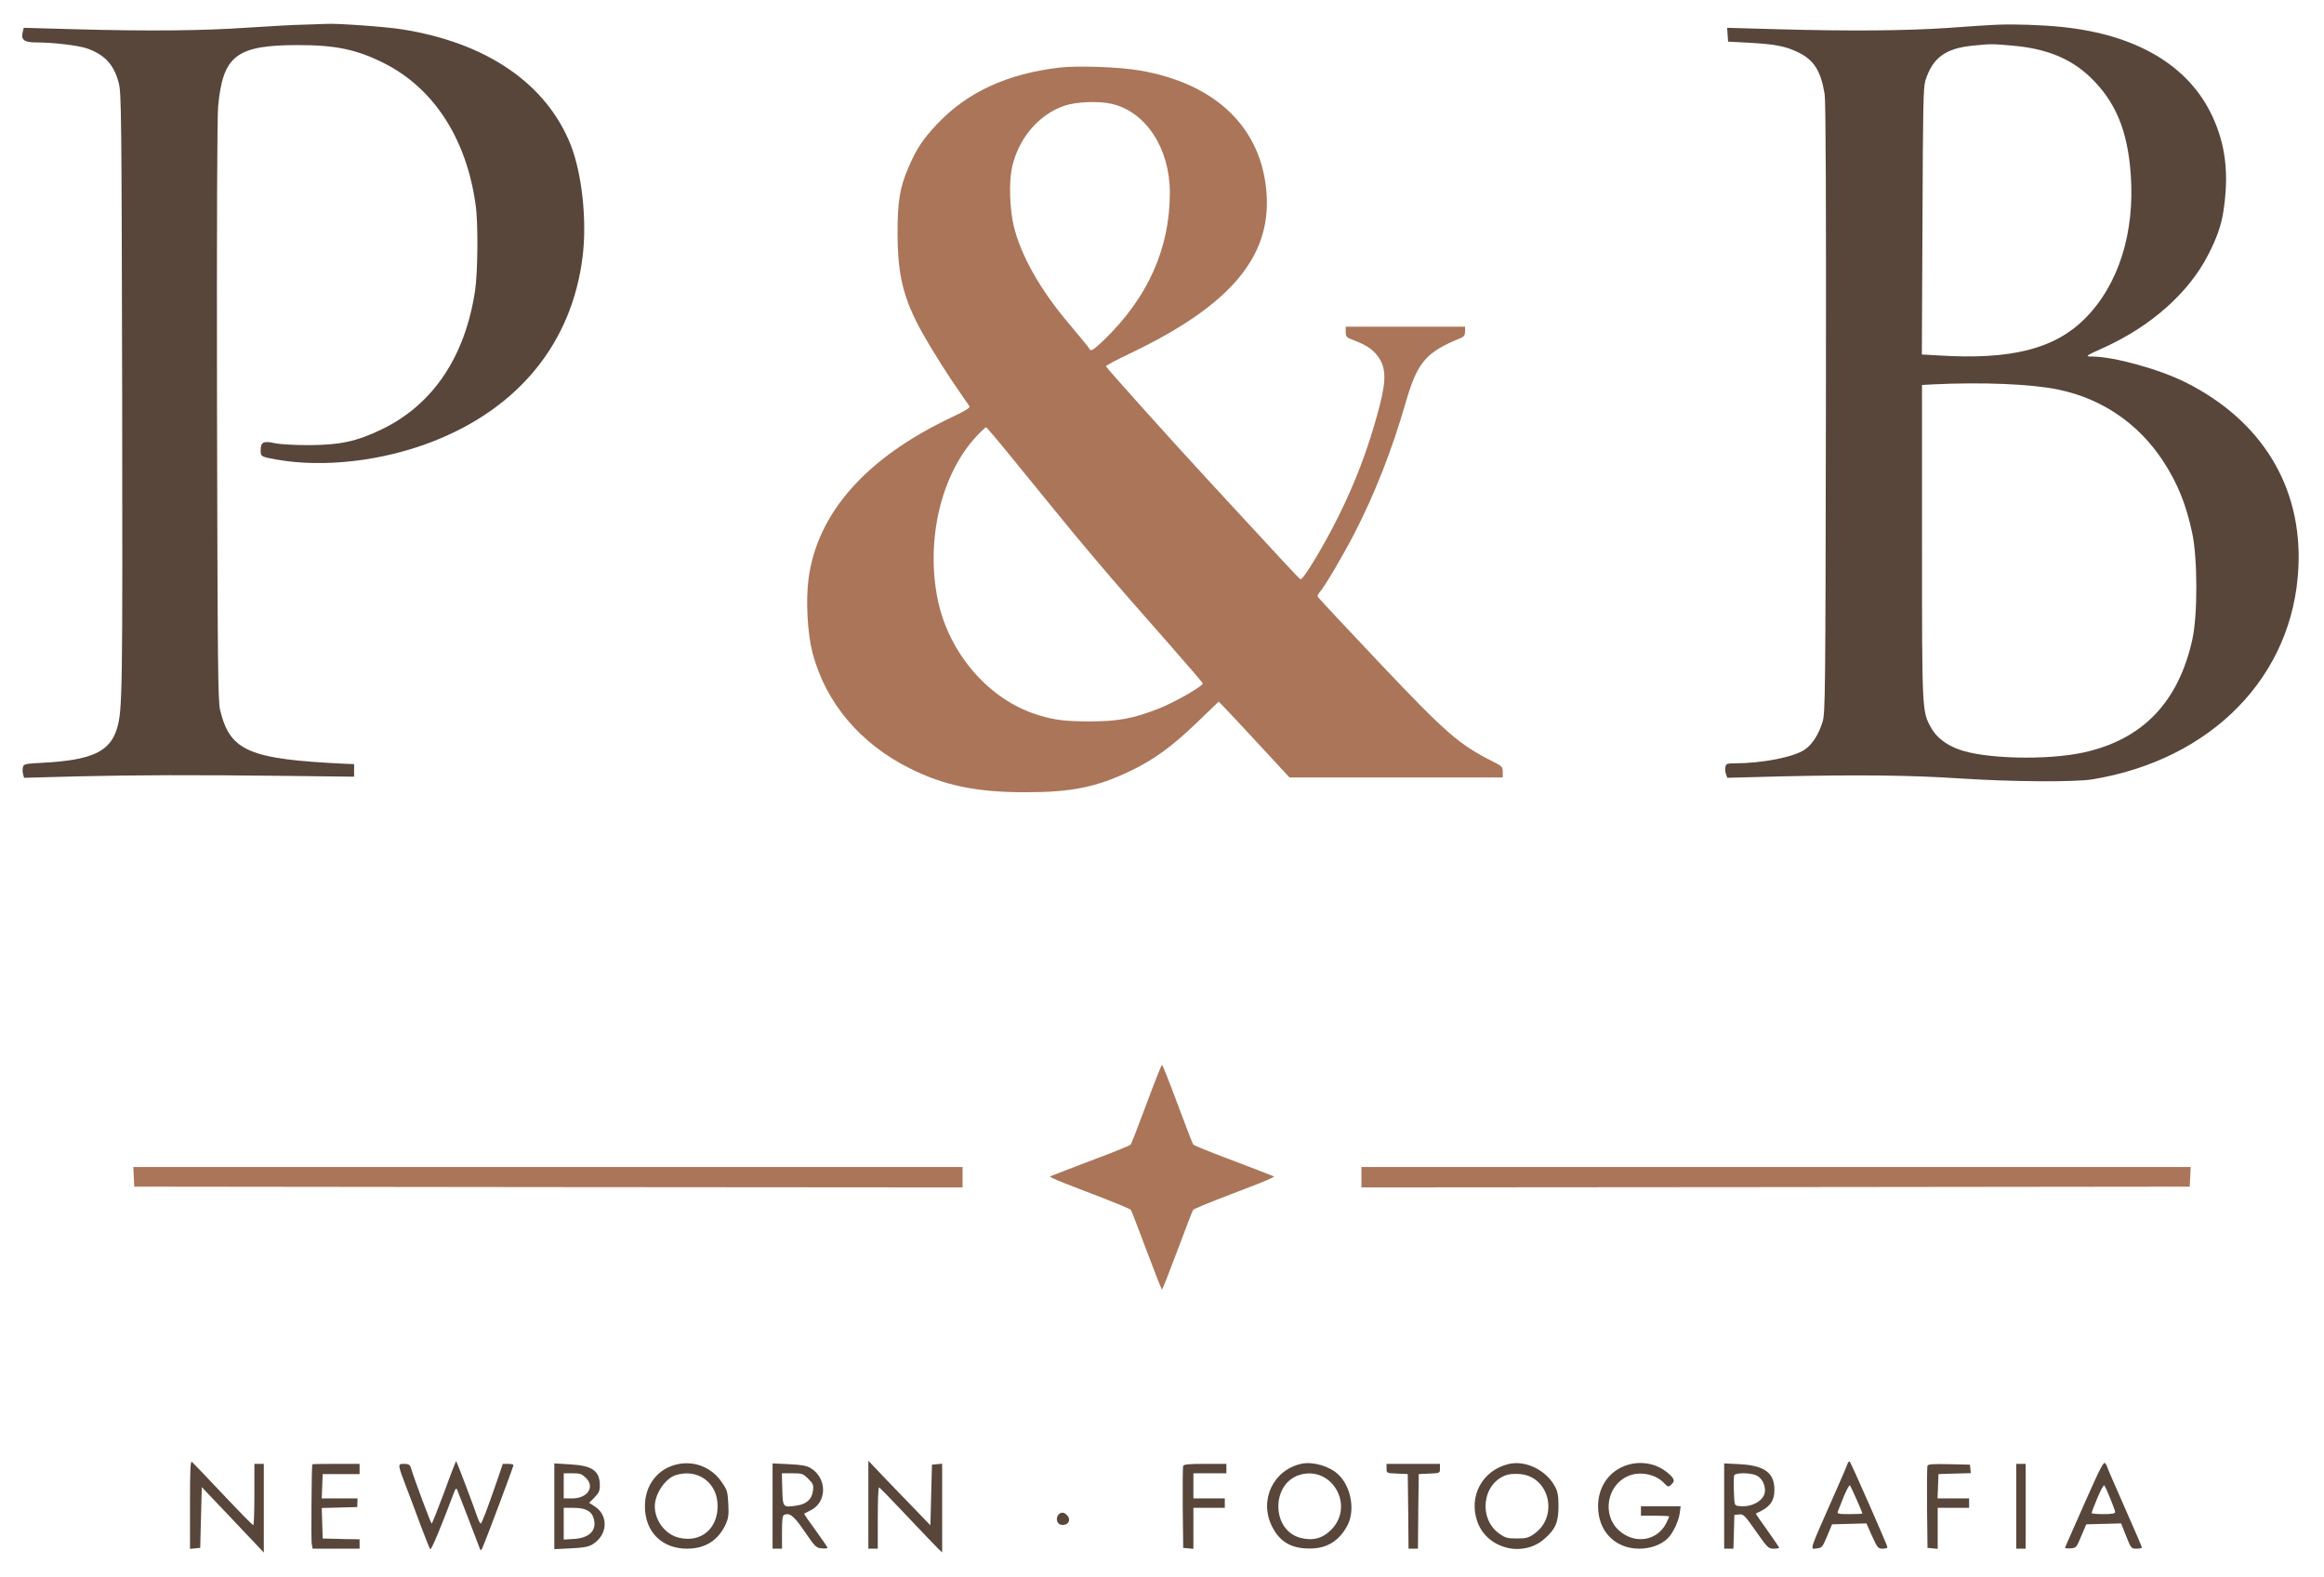
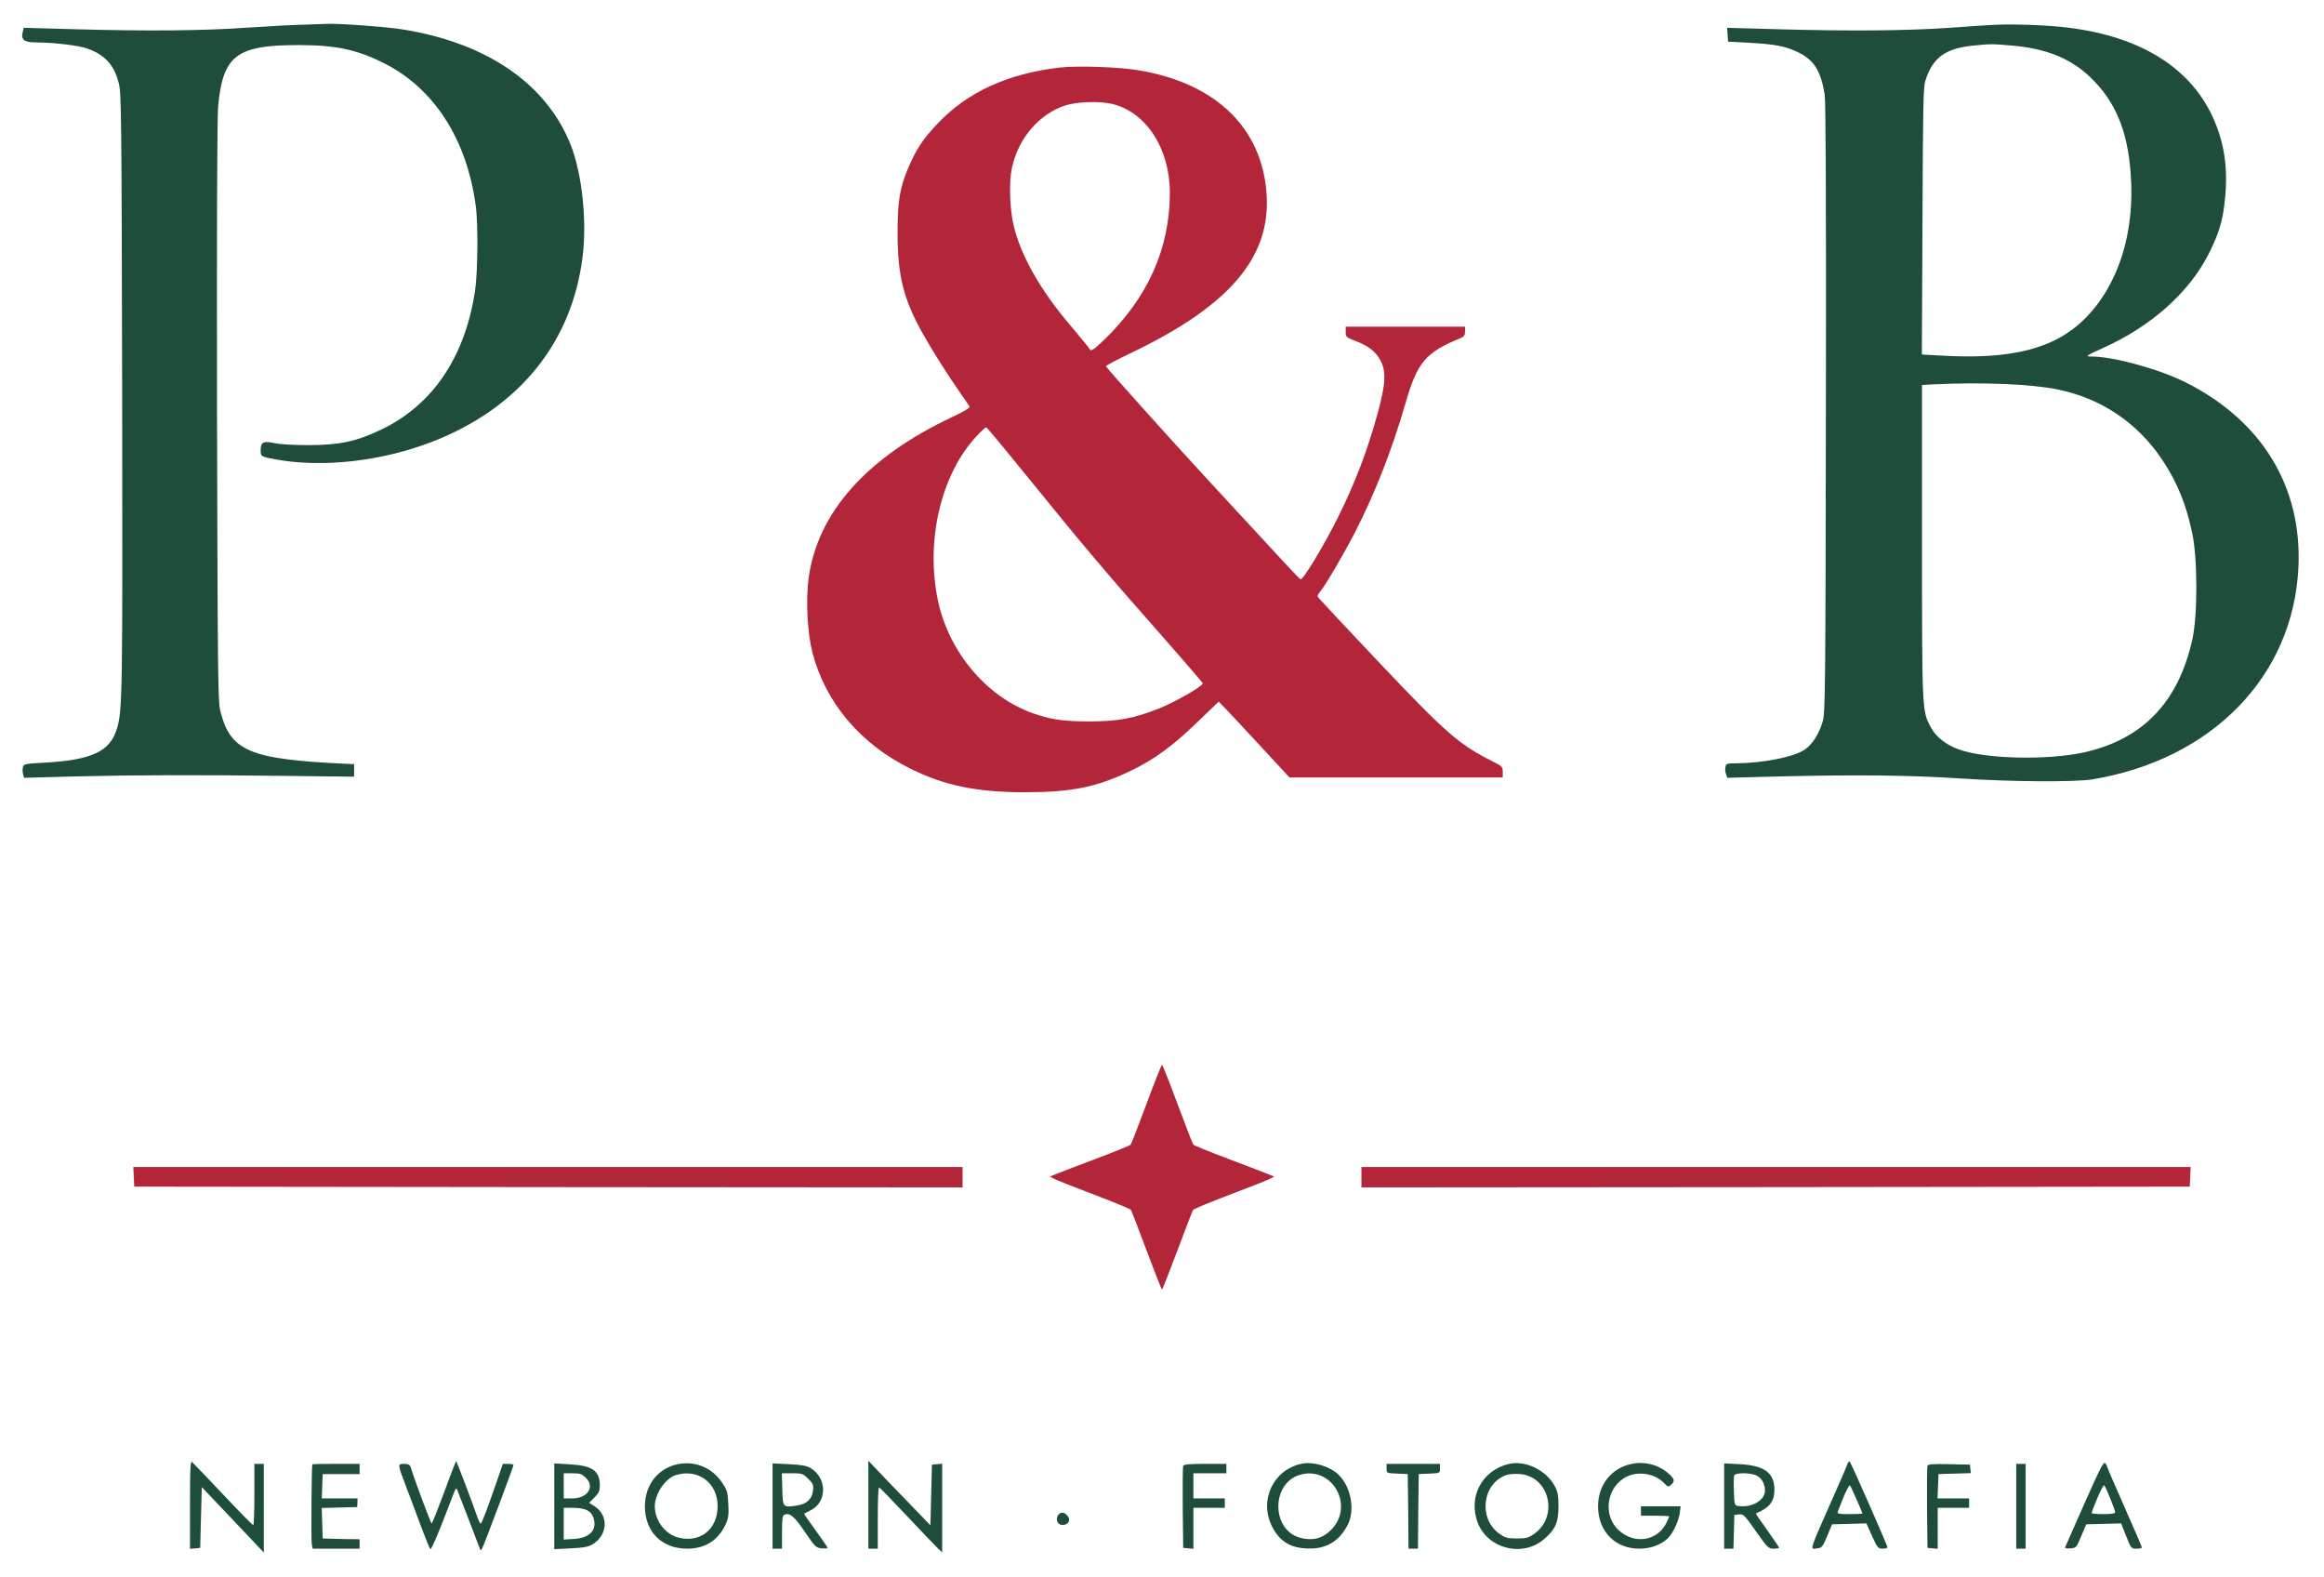
<svg xmlns="http://www.w3.org/2000/svg" viewBox="60 196 1480 1004" role="img" aria-label="P&amp;B Newborn · Fotografia">
  <style>
  .pb-p,.pb-b,.pb-amp,.pb-star,.pb-text{transform-box:fill-box;transform-origin:center;animation:rise .9s cubic-bezier(.2,.7,.2,1) both}
  .pb-b{animation-delay:.12s}.pb-amp{animation-delay:.06s;animation-name:spin-in;animation-duration:1.1s}
  .pb-line{transform-box:fill-box;animation:draw .9s .45s cubic-bezier(.2,.7,.2,1) both}
  .pb-line-l{transform-origin:right center}.pb-line-r{transform-origin:left center}
  .pb-star{animation-name:star-in;animation-delay:.55s;animation-duration:1s}
  .pb-text{animation-delay:.8s}
  svg:hover .pb-amp{animation:spin 1s cubic-bezier(.4,0,.2,1)}
  svg:hover .pb-star{animation:spin 1.2s cubic-bezier(.4,0,.2,1)}
  @keyframes rise{from{opacity:0;transform:translateY(40px)}to{opacity:1;transform:none}}
  @keyframes spin-in{from{opacity:0;transform:rotate(-120deg) scale(.6)}to{opacity:1;transform:none}}
  @keyframes star-in{from{opacity:0;transform:rotate(-180deg) scale(0)}to{opacity:1;transform:none}}
  @keyframes draw{from{transform:scaleX(0)}to{transform:none}}
  @keyframes spin{to{transform:rotate(360deg)}}
  @media (prefers-reduced-motion:reduce){*{animation:none!important}}</style>
-   <path class="pb-p" fill="#58463B" fill-rule="evenodd" d="M 253.5 211.7 C 247.5 211.8, 231.3 212.7, 217.5 213.6 C 189 215.6, 154 215.9, 107.3 214.6 L 75.1 213.7 74.5 216.3 C 73.2 221.3, 75.3 223, 82.9 223 C 93.8 223, 109.9 224.9, 115.6 226.9 C 126.8 230.9, 132.6 237.2, 135.6 248.8 C 137.3 255.1, 137.4 267.1, 137.8 445.5 C 138.1 638.3, 138 648, 134.5 659.8 C 130.1 674.5, 118.6 679.9, 87.8 681.6 C 76 682.2, 75.1 682.4, 74.6 684.4 C 74.3 685.6, 74.3 687.6, 74.7 688.9 L 75.3 691.2 108.9 690.3 C 147.3 689.4, 183.5 689.3, 243.5 690 L 285.5 690.5 285.5 686.5 L 285.5 682.5 280.5 682.3 C 218.5 679.4, 206.6 674.3, 200.2 648.2 C 198.8 642.2, 198.6 623.6, 198.2 458.5 C 198 336.5, 198.3 271.6, 198.9 263.9 C 201.9 231.3, 210.5 224.7, 250 224.7 C 273.7 224.7, 287.2 227.5, 304.5 236.2 C 336.2 252.1, 357.1 284.3, 362.9 326.5 C 364.6 338.1, 364.3 369.6, 362.5 381.3 C 356.1 423.4, 335.5 453.8, 303 469.4 C 287 477.1, 276.5 479.3, 257 479.4 C 247 479.4, 238.2 478.9, 234.7 478.1 C 227.8 476.6, 226 477.5, 226 482.6 C 226 486.7, 226.1 486.8, 236.2 488.6 C 266 493.9, 303.6 489.6, 335.6 477.1 C 390.5 455.7, 424.2 414.2, 431 359.6 C 433.9 337, 430.7 306.7, 423.5 288.4 C 408 249.2, 369.7 223, 315.5 214.6 C 305.4 213, 274.5 210.8, 268 211.2 C 266.1 211.3, 259.6 211.5, 253.5 211.7" />
-   <path class="pb-amp" fill="#AB7559" fill-rule="evenodd" d="M 734.9 239 C 701.5 242.9, 675.8 254.7, 656.7 275.1 C 647.6 284.7, 643.5 291, 638.5 302.7 C 633 315.3, 631.5 324.8, 631.6 345 C 631.7 371.7, 635.4 386.6, 647.7 408.5 C 653.8 419.4, 664.8 436.7, 672.1 447 C 674.6 450.6, 677 454.1, 677.4 454.7 C 677.9 455.6, 674.5 457.7, 666.6 461.4 C 611.8 487.2, 580.5 522.4, 574.9 564.5 C 573.1 578.3, 574.2 599.2, 577.4 611.5 C 585.7 643.3, 607.8 669.6, 639.8 685.4 C 661.3 696.1, 682 700.4, 712.5 700.4 C 742.5 700.4, 757.9 697.3, 780 686.8 C 795.1 679.5, 806.4 671.3, 822.7 655.6 L 836.1 642.7 839.9 646.6 C 842 648.7, 852.1 659.6, 862.5 670.8 L 881.2 691 949.1 691 L 1017 691 1017 687.5 C 1017 684.2, 1016.6 683.8, 1010.8 680.9 C 989 669.9, 981.2 663.1, 938 617.5 C 916.8 595.1, 899.3 576.4, 899.1 575.8 C 899 575.3, 899.5 574.1, 900.3 573.2 C 903.8 569.2, 914.9 550.3, 922.6 535.5 C 935.6 510.2, 946.4 482.7, 955.1 452.6 C 962.6 426.6, 967.9 420.3, 990.3 411.2 C 992.4 410.3, 993 409.4, 993 407 L 993 404 955 404 L 917 404 917 407.4 C 917 410.5, 917.3 410.8, 922.8 412.9 C 931.2 416.1, 935.5 419.4, 938.7 424.7 C 943 432, 942.6 440.3, 937.1 460 C 930.8 482.8, 923.1 503.1, 912.5 524.5 C 903.4 542.9, 889.8 565.5, 888.2 564.8 C 887.4 564.5, 879.4 555.9, 830.7 503.1 C 808.2 478.8, 764.7 430.4, 764.3 429.2 C 764.1 428.8, 771.1 425.1, 779.7 421 C 843 390.8, 869.4 359.9, 866.6 319.4 C 863.7 277.6, 834.6 249.3, 786 240.9 C 772.8 238.6, 746.5 237.7, 734.9 239 M 737.9 263.3 C 721.3 269, 708.4 284.3, 704.4 303 C 702.5 312, 703 328.8, 705.5 339.5 C 710 358.6, 722.5 380.7, 741.5 403 C 748.1 410.8, 753.7 417.6, 753.8 418.1 C 754.5 420, 756.3 418.9, 762.7 412.8 C 790.9 385.7, 805 354.3, 805 318.7 C 805 290.4, 789.7 267.1, 767.9 262.1 C 759.8 260.2, 745.2 260.8, 737.9 263.3 M 682.2 473.4 C 659.2 497.7, 649.2 540.5, 657.4 578.8 C 664.4 611.1, 688 639.2, 716.9 649.8 C 729 654.1, 736.5 655.3, 753.5 655.3 C 772.2 655.3, 781.7 653.5, 798.3 647 C 807.7 643.3, 826 632.9, 826 631.1 C 826 630.8, 816.5 619.7, 804.9 606.5 C 793.3 593.3, 781.6 580, 779 577 C 766.5 562.8, 746.8 539.5, 735.2 525.2 C 728.2 516.6, 714.8 500.2, 705.5 488.8 C 696.2 477.3, 688.3 468, 688 468 C 687.6 468, 685 470.4, 682.2 473.4" />
-   <path class="pb-b" fill="#58463B" fill-rule="evenodd" d="M 1333 211.7 C 1328.9 211.8, 1314.7 212.7, 1301.5 213.7 C 1274.2 215.6, 1238 215.9, 1191.7 214.6 L 1159.9 213.7 1160.2 218.1 L 1160.5 222.5 1173.5 223.2 C 1190.2 224.1, 1197 225.4, 1204.7 229.1 C 1215.2 234.1, 1219.5 240.9, 1222 256 C 1222.7 260.5, 1223 321.3, 1222.8 456 C 1222.5 638.5, 1222.4 649.8, 1220.7 655.5 C 1218.3 663.4, 1214.2 669.9, 1209.4 673.2 C 1202.4 678, 1182.7 681.9, 1164.9 682 C 1159.8 682, 1159.2 682.2, 1158.8 684.3 C 1158.5 685.6, 1158.7 687.7, 1159.2 688.9 L 1160 691.2 1194.2 690.3 C 1242.5 689.2, 1276.1 689.5, 1308 691.6 C 1341.4 693.8, 1381.2 694, 1392.5 692.2 C 1468.7 679.6, 1520.4 626.5, 1523.7 557.4 C 1526.2 506, 1500.5 463.9, 1452 439.5 C 1435.3 431.1, 1406 423, 1392.2 423 C 1387.6 423, 1388.2 422.5, 1399.4 417.5 C 1429.8 403.8, 1453.9 382.4, 1466.3 358.1 C 1471.7 347.7, 1474.6 339.3, 1475.9 330.8 C 1479.6 306.8, 1477.4 288.3, 1468.9 270 C 1453.8 237.6, 1420.4 217.9, 1372.5 213.1 C 1360.5 211.9, 1343.3 211.3, 1333 211.7 M 1316.9 225 C 1298.9 226.7, 1290.7 232.7, 1286.1 247.5 C 1284.8 251.8, 1284.6 264.3, 1284.3 337.1 L 1283.9 421.7 1294.6 422.3 C 1340.5 425.2, 1368.2 418.2, 1387.5 399.1 C 1409.1 377.6, 1419.7 344.2, 1416.9 306.7 C 1414.9 279, 1407.2 260.6, 1391.2 245.2 C 1378.7 233.2, 1363 226.8, 1341 225 C 1328.5 223.9, 1328 223.9, 1316.9 225 M 1291.3 440.7 L 1284 441.1 1284 540.8 C 1284 649.5, 1284 648.7, 1289.7 659.2 C 1292.9 665.1, 1298.9 669.9, 1306.8 672.9 C 1323 679.2, 1363.2 680.2, 1386.8 675.1 C 1424.5 666.9, 1447.4 643, 1456.2 602.9 C 1459.6 587.4, 1459.5 551.5, 1456.1 535.5 C 1452.3 517.4, 1446.7 503.5, 1437.5 489.5 C 1421.7 465.5, 1398.6 449.8, 1370.6 444 C 1353.5 440.5, 1322.9 439.2, 1291.3 440.7" />
-   <path class="pb-line pb-line-l" fill="#AB7559" fill-rule="evenodd" d="M 145.2 945.3 L 145.5 951.5 409.3 951.8 L 673 952 673 945.5 L 673 939 409 939 L 144.9 939 145.2 945.3" />
-   <path class="pb-star" fill="#AB7559" fill-rule="evenodd" d="M 790.1 898.9 C 785 912.6, 780.5 924.2, 780.1 924.7 C 779.8 925.2, 769.6 929.4, 757.5 933.9 C 745.4 938.5, 733.9 942.9, 732 943.7 L 728.5 945.1 731 946.4 C 732.4 947.2, 743.9 951.7, 756.5 956.5 C 769.2 961.3, 779.8 965.7, 780.2 966.3 C 780.6 966.9, 785.1 978.6, 790.2 992.2 C 795.3 1005.8, 799.7 1017, 800 1017 C 800.3 1017, 804.7 1005.8, 809.8 992.2 C 814.9 978.6, 819.4 966.9, 819.8 966.3 C 820.2 965.7, 830.9 961.3, 843.5 956.5 C 856.2 951.7, 867.6 947.2, 869 946.4 L 871.5 945.1 868 943.7 C 866.1 942.9, 854.6 938.5, 842.5 933.9 C 830.4 929.4, 820.2 925.2, 819.9 924.7 C 819.5 924.2, 815 912.6, 809.9 898.9 C 804.8 885.2, 800.4 874, 800 874 C 799.6 874, 795.2 885.2, 790.1 898.9" />
-   <path class="pb-line pb-line-r" fill="#AB7559" fill-rule="evenodd" d="M 927 945.5 L 927 952 1190.8 951.8 L 1454.5 951.5 1454.8 945.3 L 1455.1 939 1191 939 L 927 939 927 945.5" />
-   <path class="pb-text" fill="#58463B" fill-rule="evenodd" d="M 181 1153.9 L 181 1182.1 184.3 1181.8 L 187.5 1181.5 188 1162.1 L 188.5 1142.8 205.9 1161.1 C 215.5 1171.2, 224.4 1180.6, 225.7 1182 L 228 1184.5 228 1156.2 L 228 1128 225 1128 L 222 1128 222 1147.5 C 222 1158.2, 221.7 1167, 221.3 1167 C 220.8 1167, 212.2 1158.2, 202 1147.4 C 191.9 1136.7, 183 1127.4, 182.3 1126.8 C 181.2 1126, 181 1131.3, 181 1153.9 M 342.9 1146 C 338.8 1157, 335.2 1166, 334.9 1166 C 334.4 1166, 323.8 1137.7, 321.6 1130.3 C 321 1128.5, 320.1 1128, 317.3 1128 C 313.1 1128, 313.1 1128.1, 319 1143.5 C 321.1 1149, 325.2 1159.8, 328 1167.5 C 330.9 1175.2, 333.6 1181.9, 334 1182.3 C 334.7 1183.1, 340.8 1168.3, 348.6 1147.6 C 350.1 1143.6, 350.5 1143, 351.2 1144.6 C 352.1 1146.9, 364.4 1178.7, 365.4 1181.5 C 366.1 1183.4, 366.2 1183.4, 367.1 1181.7 C 368.3 1179.6, 387 1129.8, 387 1128.8 C 387 1128.3, 385.5 1128, 383.6 1128 L 380.2 1128 376.7 1138.3 C 369.9 1157.9, 366.8 1166, 366.1 1166 C 365.7 1166, 364.7 1163.9, 363.8 1161.3 C 361.9 1155.5, 350.9 1126.6, 350.5 1126.2 C 350.4 1126.1, 346.9 1134.9, 342.9 1146 M 613 1154 L 613 1182 616 1182 L 619 1182 619 1162.5 C 619 1151.8, 619.3 1143, 619.8 1143 C 620.2 1143, 628 1151, 637.2 1160.8 C 646.5 1170.6, 655.3 1179.9, 657 1181.5 L 660 1184.4 660 1156.1 L 660 1127.9 656.8 1128.2 L 653.5 1128.5 653 1147.8 L 652.5 1167.1 644 1158.3 C 639.3 1153.5, 630.4 1144.2, 624.2 1137.8 L 613 1126 613 1154 M 492.1 1128.1 C 479.2 1130.6, 470.7 1141.2, 470.7 1155 C 470.7 1171.2, 481.4 1182, 497.6 1182 C 509.2 1182, 517.6 1176.6, 522.3 1166.1 C 523.9 1162.5, 524.2 1160.1, 523.8 1153.3 C 523.4 1145.6, 523.1 1144.6, 519.4 1139.3 C 513.2 1130.4, 502.7 1126.1, 492.1 1128.1 M 258.9 1128.3 C 258.4 1129.2, 258.1 1176.2, 258.5 1178.8 L 259.1 1182 274 1182 L 289 1182 289 1179 L 289 1176 280.3 1175.9 C 275.4 1175.8, 270.2 1175.7, 268.5 1175.6 L 265.5 1175.5 265.2 1165.8 L 264.9 1156.1 276.2 1155.8 L 287.5 1155.5 287.6 1152.8 L 287.7 1150 276.3 1150 L 264.9 1150 265.2 1142.3 L 265.5 1134.5 277.3 1134.5 L 289 1134.5 289 1131.3 L 289 1128 274 1128 C 265.8 1128, 258.9 1128.1, 258.9 1128.3 M 413 1155 L 413 1182.3 423.4 1181.8 C 431.3 1181.4, 434.5 1180.9, 437.1 1179.4 C 447 1173.6, 447.8 1161, 438.8 1155.1 L 435.2 1152.8 438.6 1149.4 C 441.3 1146.6, 442 1145.2, 442 1141.9 C 442 1132.4, 437.3 1129.1, 422.9 1128.3 L 413 1127.7 413 1155 M 552 1154.9 L 552 1182 555 1182 L 558 1182 558 1171.5 C 558 1163, 558.3 1160.8, 559.5 1160.4 C 563 1159, 565.7 1161.2, 572.5 1171.2 C 579.1 1180.9, 579.8 1181.5, 583.3 1181.8 C 585.3 1182, 587 1181.8, 587 1181.4 C 587 1181.1, 583.6 1176.1, 579.4 1170.3 C 575.2 1164.6, 571.9 1159.8, 572.1 1159.7 C 572.3 1159.6, 574.3 1158.6, 576.4 1157.5 C 586.9 1152.2, 586.7 1136.8, 576.1 1130.6 C 573.5 1129.1, 570.3 1128.6, 562.4 1128.2 L 552 1127.7 552 1154.9 M 419 1142 L 419 1150 424.4 1150 C 434.1 1150, 439 1142.8, 433.2 1137 C 430.5 1134.4, 429.5 1134, 424.6 1134 L 419 1134 419 1142 M 490.2 1135.2 C 483.6 1137.4, 477 1147.2, 477 1155 C 477 1164.3, 483.9 1173.2, 492.7 1175.1 C 506.4 1178.2, 517 1169.4, 517 1154.8 C 517 1140, 504.4 1130.7, 490.2 1135.2 M 558.2 1144.3 C 558.5 1155.9, 558.6 1155.9, 567.7 1154.5 C 573.6 1153.6, 577 1150.5, 577.7 1145.3 C 578.2 1141.4, 577.9 1140.7, 574.7 1137.5 C 571.4 1134.2, 570.8 1134, 564.6 1134 L 557.9 1134 558.2 1144.3 M 419 1166.1 L 419 1176.2 425.5 1175.8 C 435.7 1175.2, 440.5 1170, 437.9 1162.2 C 436.5 1157.9, 432.6 1156, 425.1 1156 L 419 1156 419 1166.1" />
-   <path class="pb-text" fill="#58463B" fill-rule="evenodd" d="M 734 1160.4 C 732.1 1162.7, 733.2 1166.5, 735.8 1166.8 C 740.2 1167.5, 742.5 1163.6, 739.4 1160.6 C 737.5 1158.6, 735.6 1158.6, 734 1160.4" />
-   <path class="pb-text" fill="#58463B" fill-rule="evenodd" d="M 1236.5 1128.1 C 1236.1 1129.4, 1232.9 1136.8, 1229.5 1144.5 C 1211.4 1185.5, 1212.4 1182.3, 1217.2 1181.8 C 1220.2 1181.5, 1220.7 1180.9, 1223.6 1174 L 1226.7 1166.5 1237.7 1166.2 L 1248.6 1165.9 1252.2 1174 C 1255.6 1181.5, 1256.1 1182, 1258.9 1182 C 1260.6 1182, 1262 1181.6, 1262 1181.1 C 1262 1180, 1239 1127.7, 1238 1126.6 C 1237.6 1126.2, 1236.9 1126.9, 1236.5 1128.1 M 1387.5 1153.1 C 1380.9 1168.1, 1375.3 1180.7, 1375.1 1181.2 C 1374.9 1181.7, 1376.5 1182, 1378.6 1181.8 C 1382.2 1181.5, 1382.4 1181.3, 1385.4 1174 L 1388.6 1166.5 1399.7 1166.2 L 1410.8 1165.9 1414 1174 C 1417.1 1181.8, 1417.3 1182, 1420.6 1182 C 1422.5 1182, 1424 1181.7, 1424 1181.2 C 1424 1180.8, 1419.1 1169.3, 1413 1155.6 C 1407 1142, 1402 1130.5, 1402 1130.1 C 1402 1129.7, 1401.4 1128.6, 1400.8 1127.7 C 1399.7 1126.2, 1397.8 1129.9, 1387.5 1153.1 M 889 1127.9 C 870.9 1131.7, 861.7 1151, 870 1167.7 C 874.9 1177.6, 882.2 1181.9, 894 1181.9 C 904.9 1182, 912.9 1177.1, 918.2 1167 C 923.1 1157.5, 920.4 1142.4, 912.3 1134.8 C 906.8 1129.5, 896.2 1126.4, 889 1127.9 M 1020.7 1128.1 C 1003.8 1132.2, 994.9 1148.9, 1001 1165.3 C 1007.4 1182.2, 1029.9 1187.8, 1043.6 1175.7 C 1050.6 1169.6, 1052.5 1165.1, 1052.5 1155 C 1052.5 1148.2, 1052 1145.7, 1050.3 1142.5 C 1044.7 1131.9, 1031.4 1125.5, 1020.7 1128.1 M 1099.1 1128 C 1086.2 1130.7, 1077.7 1141.3, 1077.7 1155 C 1077.7 1170.9, 1088.5 1182, 1104 1182 C 1111 1182, 1117.6 1179.6, 1121.8 1175.7 C 1125.2 1172.6, 1128.9 1164.8, 1129.7 1159.5 L 1130.3 1155 1117.6 1155 L 1105 1155 1105 1158 L 1105 1161 1114 1161 C 1119 1161, 1123 1161.2, 1123 1161.5 C 1123 1161.8, 1122.1 1163.7, 1121.1 1165.8 C 1115.3 1177.2, 1100.9 1179.4, 1090.9 1170.3 C 1080.2 1160.6, 1083.2 1141.9, 1096.5 1135.9 C 1103.8 1132.5, 1114.1 1134.4, 1119.5 1140 C 1122.2 1142.8, 1122.5 1142.9, 1124.2 1141.3 C 1126.8 1139, 1126.5 1137.6, 1122.5 1134.1 C 1116.1 1128.5, 1107.6 1126.3, 1099.1 1128 M 813.5 1129.3 C 813.2 1130, 813.1 1142, 813.2 1156 L 813.5 1181.5 816.8 1181.8 L 820 1182.1 820 1169.1 L 820 1156 830 1156 L 840 1156 840 1153 L 840 1150 830 1150 L 820 1150 820 1142 L 820 1134 830.5 1134 L 841 1134 841 1131 L 841 1128 827.5 1128 C 817.5 1128, 813.8 1128.3, 813.5 1129.3 M 943 1131 C 943 1133.9, 943 1133.9, 949.8 1134.2 L 956.5 1134.5 956.8 1158.3 L 957 1182 960 1182 L 963 1182 963.2 1158.3 L 963.5 1134.5 970.3 1134.2 C 977 1133.9, 977 1133.9, 977 1131 L 977 1128 960 1128 L 943 1128 943 1131 M 1158 1154.9 L 1158 1182 1161 1182 L 1163.9 1182 1164.2 1171.3 L 1164.5 1160.5 1167.5 1160.2 C 1170.3 1159.9, 1171.1 1160.7, 1178.3 1171 C 1185.6 1181.4, 1186.2 1182, 1189.5 1182 C 1191.4 1182, 1193 1181.7, 1193 1181.4 C 1193 1181.1, 1189.6 1176.1, 1185.5 1170.3 C 1181.3 1164.5, 1178 1159.7, 1178.2 1159.6 C 1187 1155.8, 1190 1152, 1190 1144.4 C 1190 1133.7, 1183.6 1129, 1167.8 1128.2 L 1158 1127.7 1158 1154.9 M 1287.5 1129.2 C 1287.2 1130, 1287.1 1142, 1287.2 1156 L 1287.5 1181.5 1290.8 1181.8 L 1294 1182.1 1294 1169.1 L 1294 1156 1304 1156 L 1314 1156 1314 1153 L 1314 1150 1304 1150 L 1293.9 1150 1294.2 1142.3 L 1294.5 1134.5 1304.8 1134.2 L 1315.1 1133.9 1314.8 1131.2 L 1314.5 1128.5 1301.2 1128.2 C 1291.1 1128, 1287.8 1128.2, 1287.5 1129.2 M 1344 1155 L 1344 1182 1347 1182 L 1350 1182 1350 1155 L 1350 1128 1347 1128 L 1344 1128 1344 1155 M 887.7 1135 C 869.5 1140.5, 869.6 1169.9, 887.8 1175 C 895.7 1177.2, 902.2 1175.6, 907.7 1170 C 923 1154.7, 908.2 1128.9, 887.7 1135 M 1019.7 1135 C 1004 1140, 1001.1 1162.8, 1014.9 1172.5 C 1018.6 1175.1, 1020 1175.5, 1026 1175.5 C 1032 1175.5, 1033.4 1175.1, 1037.1 1172.5 C 1052.8 1161.4, 1046.7 1135.9, 1027.9 1134.5 C 1025 1134.2, 1021.2 1134.5, 1019.7 1135 M 1164.4 1135.3 C 1164.1 1136.1, 1164 1140.7, 1164.2 1145.6 C 1164.5 1154.1, 1164.6 1154.5, 1166.9 1154.8 C 1175.6 1156.1, 1184 1151.2, 1184 1145 C 1184 1140.4, 1181.5 1136.4, 1177.9 1135.1 C 1173.4 1133.5, 1165.1 1133.7, 1164.4 1135.3 M 1234.2 1148.7 C 1232.5 1153, 1230.8 1157.3, 1230.4 1158.3 C 1229.9 1159.8, 1230.6 1160, 1237.9 1160 C 1242.4 1160, 1246 1159.8, 1246 1159.6 C 1246 1158.7, 1238.8 1142.5, 1238.1 1141.7 C 1237.7 1141.3, 1236 1144.5, 1234.2 1148.7 M 1395.7 1149.7 C 1393.6 1154.6, 1392 1158.9, 1392 1159.3 C 1392 1159.7, 1395.4 1160, 1399.5 1160 C 1404.9 1160, 1407 1159.6, 1407 1158.7 C 1407 1157.3, 1401.1 1142.9, 1400.1 1141.7 C 1399.6 1141.3, 1397.7 1144.9, 1395.7 1149.7" />
+   <path class="pb-p" fill="#1E4D39" fill-rule="evenodd" d="M 253.5 211.7 C 247.5 211.8, 231.3 212.7, 217.5 213.6 C 189 215.6, 154 215.9, 107.3 214.6 L 75.1 213.7 74.5 216.3 C 73.2 221.3, 75.3 223, 82.9 223 C 93.8 223, 109.9 224.9, 115.6 226.9 C 126.8 230.9, 132.6 237.2, 135.6 248.8 C 137.3 255.1, 137.4 267.1, 137.8 445.5 C 138.1 638.3, 138 648, 134.5 659.8 C 130.1 674.5, 118.6 679.9, 87.8 681.6 C 76 682.2, 75.1 682.4, 74.6 684.4 C 74.3 685.6, 74.3 687.6, 74.7 688.9 L 75.3 691.2 108.9 690.3 C 147.3 689.4, 183.5 689.3, 243.5 690 L 285.5 690.5 285.5 686.5 L 285.5 682.5 280.5 682.3 C 218.5 679.4, 206.6 674.3, 200.2 648.2 C 198.8 642.2, 198.6 623.6, 198.2 458.5 C 198 336.5, 198.3 271.6, 198.9 263.9 C 201.9 231.3, 210.5 224.7, 250 224.7 C 273.7 224.7, 287.2 227.5, 304.5 236.2 C 336.2 252.1, 357.1 284.3, 362.9 326.5 C 364.6 338.1, 364.3 369.6, 362.5 381.3 C 356.1 423.4, 335.5 453.8, 303 469.4 C 287 477.1, 276.5 479.3, 257 479.4 C 247 479.4, 238.2 478.9, 234.7 478.1 C 227.8 476.6, 226 477.5, 226 482.6 C 226 486.7, 226.1 486.8, 236.2 488.6 C 266 493.9, 303.6 489.6, 335.6 477.1 C 390.5 455.7, 424.2 414.2, 431 359.6 C 433.9 337, 430.7 306.7, 423.5 288.4 C 408 249.2, 369.7 223, 315.5 214.6 C 305.4 213, 274.5 210.8, 268 211.2 C 266.1 211.3, 259.6 211.5, 253.5 211.7" />
+   <path class="pb-amp" fill="#B3263A" fill-rule="evenodd" d="M 734.9 239 C 701.5 242.9, 675.8 254.7, 656.7 275.1 C 647.6 284.7, 643.5 291, 638.5 302.7 C 633 315.3, 631.5 324.8, 631.6 345 C 631.7 371.7, 635.4 386.6, 647.7 408.5 C 653.8 419.4, 664.8 436.7, 672.1 447 C 674.6 450.6, 677 454.1, 677.4 454.7 C 677.9 455.6, 674.5 457.7, 666.6 461.4 C 611.8 487.2, 580.5 522.4, 574.9 564.5 C 573.1 578.3, 574.2 599.2, 577.4 611.5 C 585.7 643.3, 607.8 669.6, 639.8 685.4 C 661.3 696.1, 682 700.4, 712.5 700.4 C 742.5 700.4, 757.9 697.3, 780 686.8 C 795.1 679.5, 806.4 671.3, 822.7 655.6 L 836.1 642.7 839.9 646.6 C 842 648.7, 852.1 659.6, 862.5 670.8 L 881.2 691 949.1 691 L 1017 691 1017 687.5 C 1017 684.2, 1016.6 683.8, 1010.8 680.9 C 989 669.9, 981.2 663.1, 938 617.5 C 916.8 595.1, 899.3 576.4, 899.1 575.8 C 899 575.3, 899.5 574.1, 900.3 573.2 C 903.8 569.2, 914.9 550.3, 922.6 535.5 C 935.6 510.2, 946.4 482.7, 955.1 452.6 C 962.6 426.6, 967.9 420.3, 990.3 411.2 C 992.4 410.3, 993 409.4, 993 407 L 993 404 955 404 L 917 404 917 407.4 C 917 410.5, 917.3 410.8, 922.8 412.9 C 931.2 416.1, 935.5 419.4, 938.7 424.7 C 943 432, 942.6 440.3, 937.1 460 C 930.8 482.8, 923.1 503.1, 912.5 524.5 C 903.4 542.9, 889.8 565.5, 888.2 564.8 C 887.4 564.5, 879.4 555.9, 830.7 503.1 C 808.2 478.8, 764.7 430.4, 764.3 429.2 C 764.1 428.8, 771.1 425.1, 779.7 421 C 843 390.8, 869.4 359.9, 866.6 319.4 C 863.7 277.6, 834.6 249.3, 786 240.9 C 772.8 238.6, 746.5 237.7, 734.9 239 M 737.9 263.3 C 721.3 269, 708.4 284.3, 704.4 303 C 702.5 312, 703 328.8, 705.5 339.5 C 710 358.6, 722.5 380.7, 741.5 403 C 748.1 410.8, 753.7 417.6, 753.8 418.1 C 754.5 420, 756.3 418.9, 762.7 412.8 C 790.9 385.7, 805 354.3, 805 318.7 C 805 290.4, 789.7 267.1, 767.9 262.1 C 759.8 260.2, 745.2 260.8, 737.9 263.3 M 682.2 473.4 C 659.2 497.7, 649.2 540.5, 657.4 578.8 C 664.4 611.1, 688 639.2, 716.9 649.8 C 729 654.1, 736.5 655.3, 753.5 655.3 C 772.2 655.3, 781.7 653.5, 798.3 647 C 807.7 643.3, 826 632.9, 826 631.1 C 826 630.8, 816.5 619.7, 804.9 606.5 C 793.3 593.3, 781.6 580, 779 577 C 766.5 562.8, 746.8 539.5, 735.2 525.2 C 728.2 516.6, 714.8 500.2, 705.5 488.8 C 696.2 477.3, 688.3 468, 688 468 C 687.6 468, 685 470.4, 682.2 473.4" />
+   <path class="pb-b" fill="#1E4D39" fill-rule="evenodd" d="M 1333 211.7 C 1328.9 211.8, 1314.7 212.7, 1301.5 213.7 C 1274.2 215.6, 1238 215.9, 1191.7 214.6 L 1159.9 213.7 1160.2 218.1 L 1160.5 222.5 1173.5 223.2 C 1190.2 224.1, 1197 225.4, 1204.7 229.1 C 1215.2 234.1, 1219.5 240.9, 1222 256 C 1222.7 260.5, 1223 321.3, 1222.8 456 C 1222.5 638.5, 1222.4 649.8, 1220.7 655.5 C 1218.3 663.4, 1214.2 669.9, 1209.4 673.2 C 1202.4 678, 1182.7 681.9, 1164.9 682 C 1159.8 682, 1159.2 682.2, 1158.8 684.3 C 1158.5 685.6, 1158.7 687.7, 1159.2 688.9 L 1160 691.2 1194.2 690.3 C 1242.5 689.2, 1276.1 689.5, 1308 691.6 C 1341.4 693.8, 1381.2 694, 1392.5 692.2 C 1468.7 679.6, 1520.4 626.5, 1523.7 557.4 C 1526.2 506, 1500.5 463.9, 1452 439.5 C 1435.3 431.1, 1406 423, 1392.2 423 C 1387.6 423, 1388.2 422.5, 1399.4 417.5 C 1429.8 403.8, 1453.9 382.4, 1466.3 358.1 C 1471.7 347.7, 1474.6 339.3, 1475.9 330.8 C 1479.6 306.8, 1477.4 288.3, 1468.9 270 C 1453.8 237.6, 1420.4 217.9, 1372.5 213.1 C 1360.5 211.9, 1343.3 211.3, 1333 211.7 M 1316.9 225 C 1298.9 226.7, 1290.7 232.7, 1286.1 247.5 C 1284.8 251.8, 1284.6 264.3, 1284.3 337.1 L 1283.9 421.7 1294.6 422.3 C 1340.5 425.2, 1368.2 418.2, 1387.5 399.1 C 1409.1 377.6, 1419.7 344.2, 1416.9 306.7 C 1414.9 279, 1407.2 260.6, 1391.2 245.2 C 1378.7 233.2, 1363 226.8, 1341 225 C 1328.5 223.9, 1328 223.9, 1316.9 225 M 1291.3 440.7 L 1284 441.1 1284 540.8 C 1284 649.5, 1284 648.7, 1289.7 659.2 C 1292.9 665.1, 1298.9 669.9, 1306.8 672.9 C 1323 679.2, 1363.2 680.2, 1386.8 675.1 C 1424.5 666.9, 1447.4 643, 1456.2 602.9 C 1459.6 587.4, 1459.5 551.5, 1456.1 535.5 C 1452.3 517.4, 1446.7 503.5, 1437.5 489.5 C 1421.7 465.5, 1398.6 449.8, 1370.6 444 C 1353.5 440.5, 1322.9 439.2, 1291.3 440.7" />
+   <path class="pb-line pb-line-l" fill="#B3263A" fill-rule="evenodd" d="M 145.2 945.3 L 145.5 951.5 409.3 951.8 L 673 952 673 945.5 L 673 939 409 939 L 144.9 939 145.2 945.3" />
+   <path class="pb-star" fill="#B3263A" fill-rule="evenodd" d="M 790.1 898.9 C 785 912.6, 780.5 924.2, 780.1 924.7 C 779.8 925.2, 769.6 929.4, 757.5 933.9 C 745.4 938.5, 733.9 942.9, 732 943.7 L 728.5 945.1 731 946.4 C 732.4 947.2, 743.9 951.7, 756.5 956.5 C 769.2 961.3, 779.8 965.7, 780.2 966.3 C 780.6 966.9, 785.1 978.6, 790.2 992.2 C 795.3 1005.8, 799.7 1017, 800 1017 C 800.3 1017, 804.7 1005.8, 809.8 992.2 C 814.9 978.6, 819.4 966.9, 819.8 966.3 C 820.2 965.7, 830.9 961.3, 843.5 956.5 C 856.2 951.7, 867.6 947.2, 869 946.4 L 871.5 945.1 868 943.7 C 866.1 942.9, 854.6 938.5, 842.5 933.9 C 830.4 929.4, 820.2 925.2, 819.9 924.7 C 819.5 924.2, 815 912.6, 809.9 898.9 C 804.8 885.2, 800.4 874, 800 874 C 799.6 874, 795.2 885.2, 790.1 898.9" />
+   <path class="pb-line pb-line-r" fill="#B3263A" fill-rule="evenodd" d="M 927 945.5 L 927 952 1190.8 951.8 L 1454.5 951.5 1454.8 945.3 L 1455.1 939 1191 939 L 927 939 927 945.5" />
+   <path class="pb-text" fill="#1E4D39" fill-rule="evenodd" d="M 181 1153.9 L 181 1182.1 184.3 1181.8 L 187.5 1181.5 188 1162.1 L 188.5 1142.8 205.9 1161.1 C 215.5 1171.2, 224.4 1180.6, 225.7 1182 L 228 1184.5 228 1156.2 L 228 1128 225 1128 L 222 1128 222 1147.5 C 222 1158.2, 221.7 1167, 221.3 1167 C 220.8 1167, 212.2 1158.2, 202 1147.4 C 191.9 1136.7, 183 1127.4, 182.3 1126.8 C 181.2 1126, 181 1131.3, 181 1153.9 M 342.9 1146 C 338.8 1157, 335.2 1166, 334.9 1166 C 334.4 1166, 323.8 1137.7, 321.6 1130.3 C 321 1128.5, 320.1 1128, 317.3 1128 C 313.1 1128, 313.1 1128.1, 319 1143.5 C 321.1 1149, 325.2 1159.8, 328 1167.5 C 330.9 1175.2, 333.6 1181.9, 334 1182.3 C 334.7 1183.1, 340.8 1168.3, 348.6 1147.6 C 350.1 1143.6, 350.5 1143, 351.2 1144.6 C 352.1 1146.9, 364.4 1178.7, 365.4 1181.5 C 366.1 1183.4, 366.2 1183.4, 367.1 1181.7 C 368.3 1179.6, 387 1129.8, 387 1128.8 C 387 1128.3, 385.5 1128, 383.6 1128 L 380.2 1128 376.7 1138.3 C 369.9 1157.9, 366.8 1166, 366.1 1166 C 365.7 1166, 364.7 1163.9, 363.8 1161.3 C 361.9 1155.5, 350.9 1126.6, 350.5 1126.2 C 350.4 1126.1, 346.9 1134.9, 342.9 1146 M 613 1154 L 613 1182 616 1182 L 619 1182 619 1162.5 C 619 1151.8, 619.3 1143, 619.8 1143 C 620.2 1143, 628 1151, 637.2 1160.8 C 646.5 1170.6, 655.3 1179.9, 657 1181.5 L 660 1184.4 660 1156.1 L 660 1127.9 656.8 1128.2 L 653.5 1128.5 653 1147.8 L 652.5 1167.1 644 1158.3 C 639.3 1153.5, 630.4 1144.2, 624.2 1137.8 L 613 1126 613 1154 M 492.1 1128.1 C 479.2 1130.6, 470.7 1141.2, 470.7 1155 C 470.7 1171.2, 481.4 1182, 497.6 1182 C 509.2 1182, 517.6 1176.6, 522.3 1166.1 C 523.9 1162.5, 524.2 1160.1, 523.8 1153.3 C 523.4 1145.6, 523.1 1144.6, 519.4 1139.3 C 513.2 1130.4, 502.7 1126.1, 492.1 1128.1 M 258.9 1128.3 C 258.4 1129.2, 258.1 1176.2, 258.5 1178.8 L 259.1 1182 274 1182 L 289 1182 289 1179 L 289 1176 280.3 1175.9 C 275.4 1175.8, 270.2 1175.7, 268.5 1175.6 L 265.5 1175.5 265.2 1165.8 L 264.9 1156.1 276.2 1155.8 L 287.5 1155.5 287.6 1152.8 L 287.7 1150 276.3 1150 L 264.9 1150 265.2 1142.3 L 265.5 1134.5 277.3 1134.5 L 289 1134.5 289 1131.3 L 289 1128 274 1128 C 265.8 1128, 258.9 1128.1, 258.9 1128.3 M 413 1155 L 413 1182.3 423.4 1181.8 C 431.3 1181.4, 434.5 1180.9, 437.1 1179.4 C 447 1173.6, 447.8 1161, 438.8 1155.1 L 435.2 1152.8 438.6 1149.4 C 441.3 1146.6, 442 1145.2, 442 1141.9 C 442 1132.4, 437.3 1129.1, 422.9 1128.3 L 413 1127.7 413 1155 M 552 1154.9 L 552 1182 555 1182 L 558 1182 558 1171.5 C 558 1163, 558.3 1160.8, 559.5 1160.4 C 563 1159, 565.7 1161.2, 572.5 1171.2 C 579.1 1180.9, 579.8 1181.5, 583.3 1181.8 C 585.3 1182, 587 1181.8, 587 1181.4 C 587 1181.1, 583.6 1176.1, 579.4 1170.3 C 575.2 1164.6, 571.9 1159.8, 572.1 1159.7 C 572.3 1159.6, 574.3 1158.6, 576.4 1157.5 C 586.9 1152.2, 586.7 1136.8, 576.1 1130.6 C 573.5 1129.1, 570.3 1128.6, 562.4 1128.2 L 552 1127.7 552 1154.9 M 419 1142 L 419 1150 424.4 1150 C 434.1 1150, 439 1142.8, 433.2 1137 C 430.5 1134.4, 429.5 1134, 424.6 1134 L 419 1134 419 1142 M 490.2 1135.2 C 483.6 1137.4, 477 1147.2, 477 1155 C 477 1164.3, 483.9 1173.2, 492.7 1175.1 C 506.4 1178.2, 517 1169.4, 517 1154.8 C 517 1140, 504.4 1130.7, 490.2 1135.2 M 558.2 1144.3 C 558.5 1155.9, 558.6 1155.9, 567.7 1154.5 C 573.6 1153.6, 577 1150.5, 577.7 1145.3 C 578.2 1141.4, 577.9 1140.7, 574.7 1137.5 C 571.4 1134.2, 570.8 1134, 564.6 1134 L 557.9 1134 558.2 1144.3 M 419 1166.1 L 419 1176.2 425.5 1175.8 C 435.7 1175.2, 440.5 1170, 437.9 1162.2 C 436.5 1157.9, 432.6 1156, 425.1 1156 L 419 1156 419 1166.1" />
+   <path class="pb-text" fill="#1E4D39" fill-rule="evenodd" d="M 734 1160.4 C 732.1 1162.7, 733.2 1166.5, 735.8 1166.8 C 740.2 1167.5, 742.5 1163.6, 739.4 1160.6 C 737.5 1158.6, 735.6 1158.6, 734 1160.4" />
+   <path class="pb-text" fill="#1E4D39" fill-rule="evenodd" d="M 1236.5 1128.1 C 1236.1 1129.4, 1232.9 1136.8, 1229.5 1144.5 C 1211.4 1185.5, 1212.4 1182.3, 1217.2 1181.8 C 1220.2 1181.5, 1220.7 1180.9, 1223.6 1174 L 1226.7 1166.5 1237.7 1166.2 L 1248.6 1165.9 1252.2 1174 C 1255.6 1181.5, 1256.1 1182, 1258.9 1182 C 1260.6 1182, 1262 1181.6, 1262 1181.1 C 1262 1180, 1239 1127.7, 1238 1126.6 C 1237.6 1126.2, 1236.9 1126.9, 1236.5 1128.1 M 1387.5 1153.1 C 1380.9 1168.1, 1375.3 1180.7, 1375.1 1181.2 C 1374.9 1181.7, 1376.5 1182, 1378.6 1181.8 C 1382.2 1181.5, 1382.4 1181.3, 1385.4 1174 L 1388.6 1166.5 1399.7 1166.2 L 1410.8 1165.9 1414 1174 C 1417.1 1181.8, 1417.3 1182, 1420.6 1182 C 1422.5 1182, 1424 1181.7, 1424 1181.2 C 1424 1180.8, 1419.1 1169.3, 1413 1155.6 C 1407 1142, 1402 1130.5, 1402 1130.1 C 1402 1129.7, 1401.4 1128.6, 1400.8 1127.7 C 1399.7 1126.2, 1397.8 1129.9, 1387.5 1153.1 M 889 1127.9 C 870.9 1131.7, 861.7 1151, 870 1167.7 C 874.9 1177.6, 882.2 1181.9, 894 1181.9 C 904.9 1182, 912.9 1177.1, 918.2 1167 C 923.1 1157.5, 920.4 1142.4, 912.3 1134.8 C 906.8 1129.5, 896.2 1126.4, 889 1127.9 M 1020.7 1128.1 C 1003.8 1132.2, 994.9 1148.9, 1001 1165.3 C 1007.4 1182.2, 1029.9 1187.8, 1043.6 1175.7 C 1050.6 1169.6, 1052.5 1165.1, 1052.5 1155 C 1052.5 1148.2, 1052 1145.7, 1050.3 1142.5 C 1044.7 1131.9, 1031.4 1125.5, 1020.7 1128.1 M 1099.1 1128 C 1086.2 1130.7, 1077.7 1141.3, 1077.7 1155 C 1077.7 1170.9, 1088.5 1182, 1104 1182 C 1111 1182, 1117.6 1179.6, 1121.8 1175.7 C 1125.2 1172.6, 1128.9 1164.8, 1129.7 1159.5 L 1130.3 1155 1117.6 1155 L 1105 1155 1105 1158 L 1105 1161 1114 1161 C 1119 1161, 1123 1161.2, 1123 1161.5 C 1123 1161.8, 1122.1 1163.7, 1121.1 1165.8 C 1115.3 1177.2, 1100.9 1179.4, 1090.9 1170.3 C 1080.2 1160.6, 1083.2 1141.9, 1096.5 1135.9 C 1103.8 1132.5, 1114.1 1134.4, 1119.5 1140 C 1122.2 1142.8, 1122.5 1142.9, 1124.2 1141.3 C 1126.8 1139, 1126.5 1137.6, 1122.5 1134.1 C 1116.1 1128.5, 1107.6 1126.3, 1099.1 1128 M 813.5 1129.3 C 813.2 1130, 813.1 1142, 813.2 1156 L 813.5 1181.5 816.8 1181.8 L 820 1182.1 820 1169.1 L 820 1156 830 1156 L 840 1156 840 1153 L 840 1150 830 1150 L 820 1150 820 1142 L 820 1134 830.5 1134 L 841 1134 841 1131 L 841 1128 827.5 1128 C 817.5 1128, 813.8 1128.3, 813.5 1129.3 M 943 1131 C 943 1133.9, 943 1133.9, 949.8 1134.2 L 956.5 1134.5 956.8 1158.3 L 957 1182 960 1182 L 963 1182 963.2 1158.3 L 963.5 1134.5 970.3 1134.2 C 977 1133.9, 977 1133.9, 977 1131 L 977 1128 960 1128 L 943 1128 943 1131 M 1158 1154.9 L 1158 1182 1161 1182 L 1163.9 1182 1164.2 1171.3 L 1164.5 1160.5 1167.5 1160.2 C 1170.3 1159.9, 1171.1 1160.7, 1178.3 1171 C 1185.6 1181.4, 1186.2 1182, 1189.5 1182 C 1191.4 1182, 1193 1181.7, 1193 1181.4 C 1193 1181.1, 1189.6 1176.1, 1185.5 1170.3 C 1181.3 1164.5, 1178 1159.7, 1178.2 1159.6 C 1187 1155.8, 1190 1152, 1190 1144.4 C 1190 1133.7, 1183.6 1129, 1167.8 1128.2 L 1158 1127.7 1158 1154.9 M 1287.5 1129.2 C 1287.2 1130, 1287.1 1142, 1287.2 1156 L 1287.5 1181.5 1290.8 1181.8 L 1294 1182.1 1294 1169.1 L 1294 1156 1304 1156 L 1314 1156 1314 1153 L 1314 1150 1304 1150 L 1293.9 1150 1294.2 1142.3 L 1294.5 1134.5 1304.8 1134.2 L 1315.1 1133.9 1314.8 1131.2 L 1314.5 1128.5 1301.2 1128.2 C 1291.1 1128, 1287.8 1128.2, 1287.5 1129.2 M 1344 1155 L 1344 1182 1347 1182 L 1350 1182 1350 1155 L 1350 1128 1347 1128 L 1344 1128 1344 1155 M 887.7 1135 C 869.5 1140.5, 869.6 1169.9, 887.8 1175 C 895.7 1177.2, 902.2 1175.6, 907.7 1170 C 923 1154.7, 908.2 1128.9, 887.7 1135 M 1019.7 1135 C 1004 1140, 1001.1 1162.8, 1014.9 1172.5 C 1018.6 1175.1, 1020 1175.5, 1026 1175.5 C 1032 1175.5, 1033.4 1175.1, 1037.1 1172.5 C 1052.8 1161.4, 1046.7 1135.9, 1027.9 1134.5 C 1025 1134.2, 1021.2 1134.5, 1019.7 1135 M 1164.4 1135.3 C 1164.1 1136.1, 1164 1140.7, 1164.2 1145.6 C 1164.5 1154.1, 1164.6 1154.5, 1166.9 1154.8 C 1175.6 1156.1, 1184 1151.2, 1184 1145 C 1184 1140.4, 1181.5 1136.4, 1177.9 1135.1 C 1173.4 1133.5, 1165.1 1133.7, 1164.4 1135.3 M 1234.2 1148.7 C 1232.5 1153, 1230.8 1157.3, 1230.4 1158.3 C 1229.9 1159.8, 1230.6 1160, 1237.9 1160 C 1242.4 1160, 1246 1159.8, 1246 1159.6 C 1246 1158.7, 1238.8 1142.5, 1238.1 1141.7 C 1237.7 1141.3, 1236 1144.5, 1234.2 1148.7 M 1395.7 1149.7 C 1393.6 1154.6, 1392 1158.9, 1392 1159.3 C 1392 1159.7, 1395.4 1160, 1399.5 1160 C 1404.9 1160, 1407 1159.6, 1407 1158.7 C 1407 1157.3, 1401.1 1142.9, 1400.1 1141.7 C 1399.6 1141.3, 1397.7 1144.9, 1395.7 1149.7" />
</svg>
